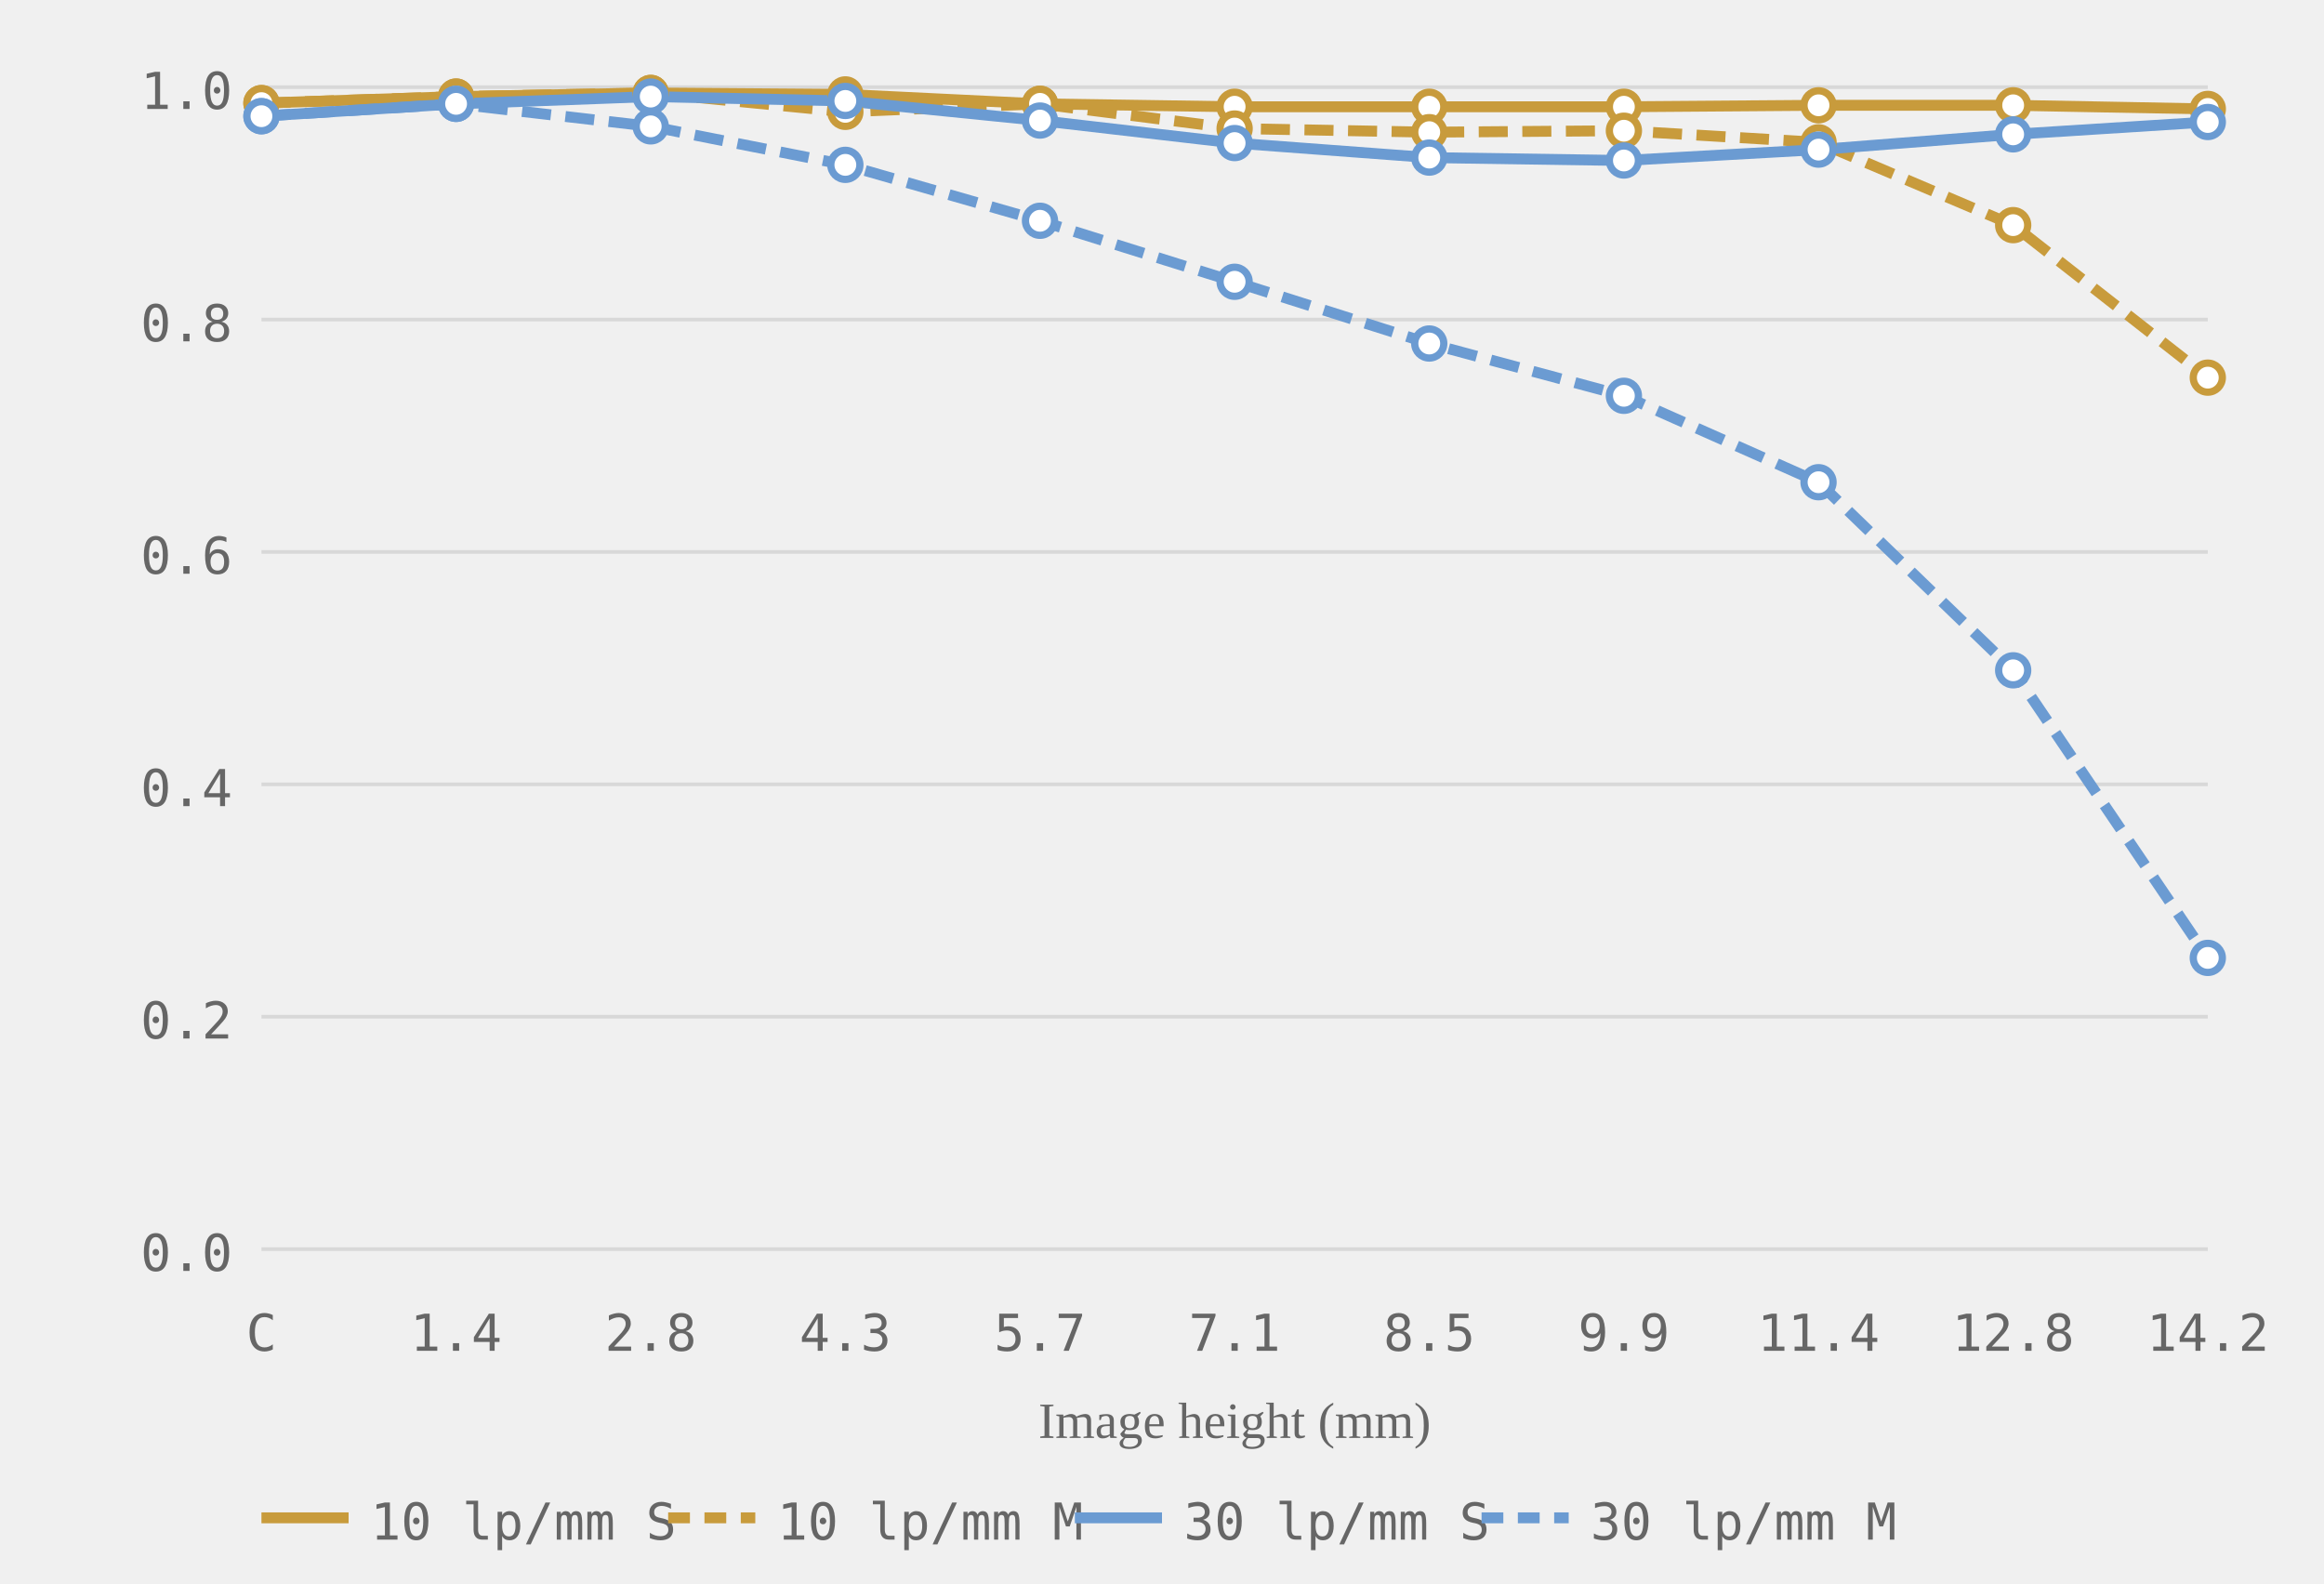
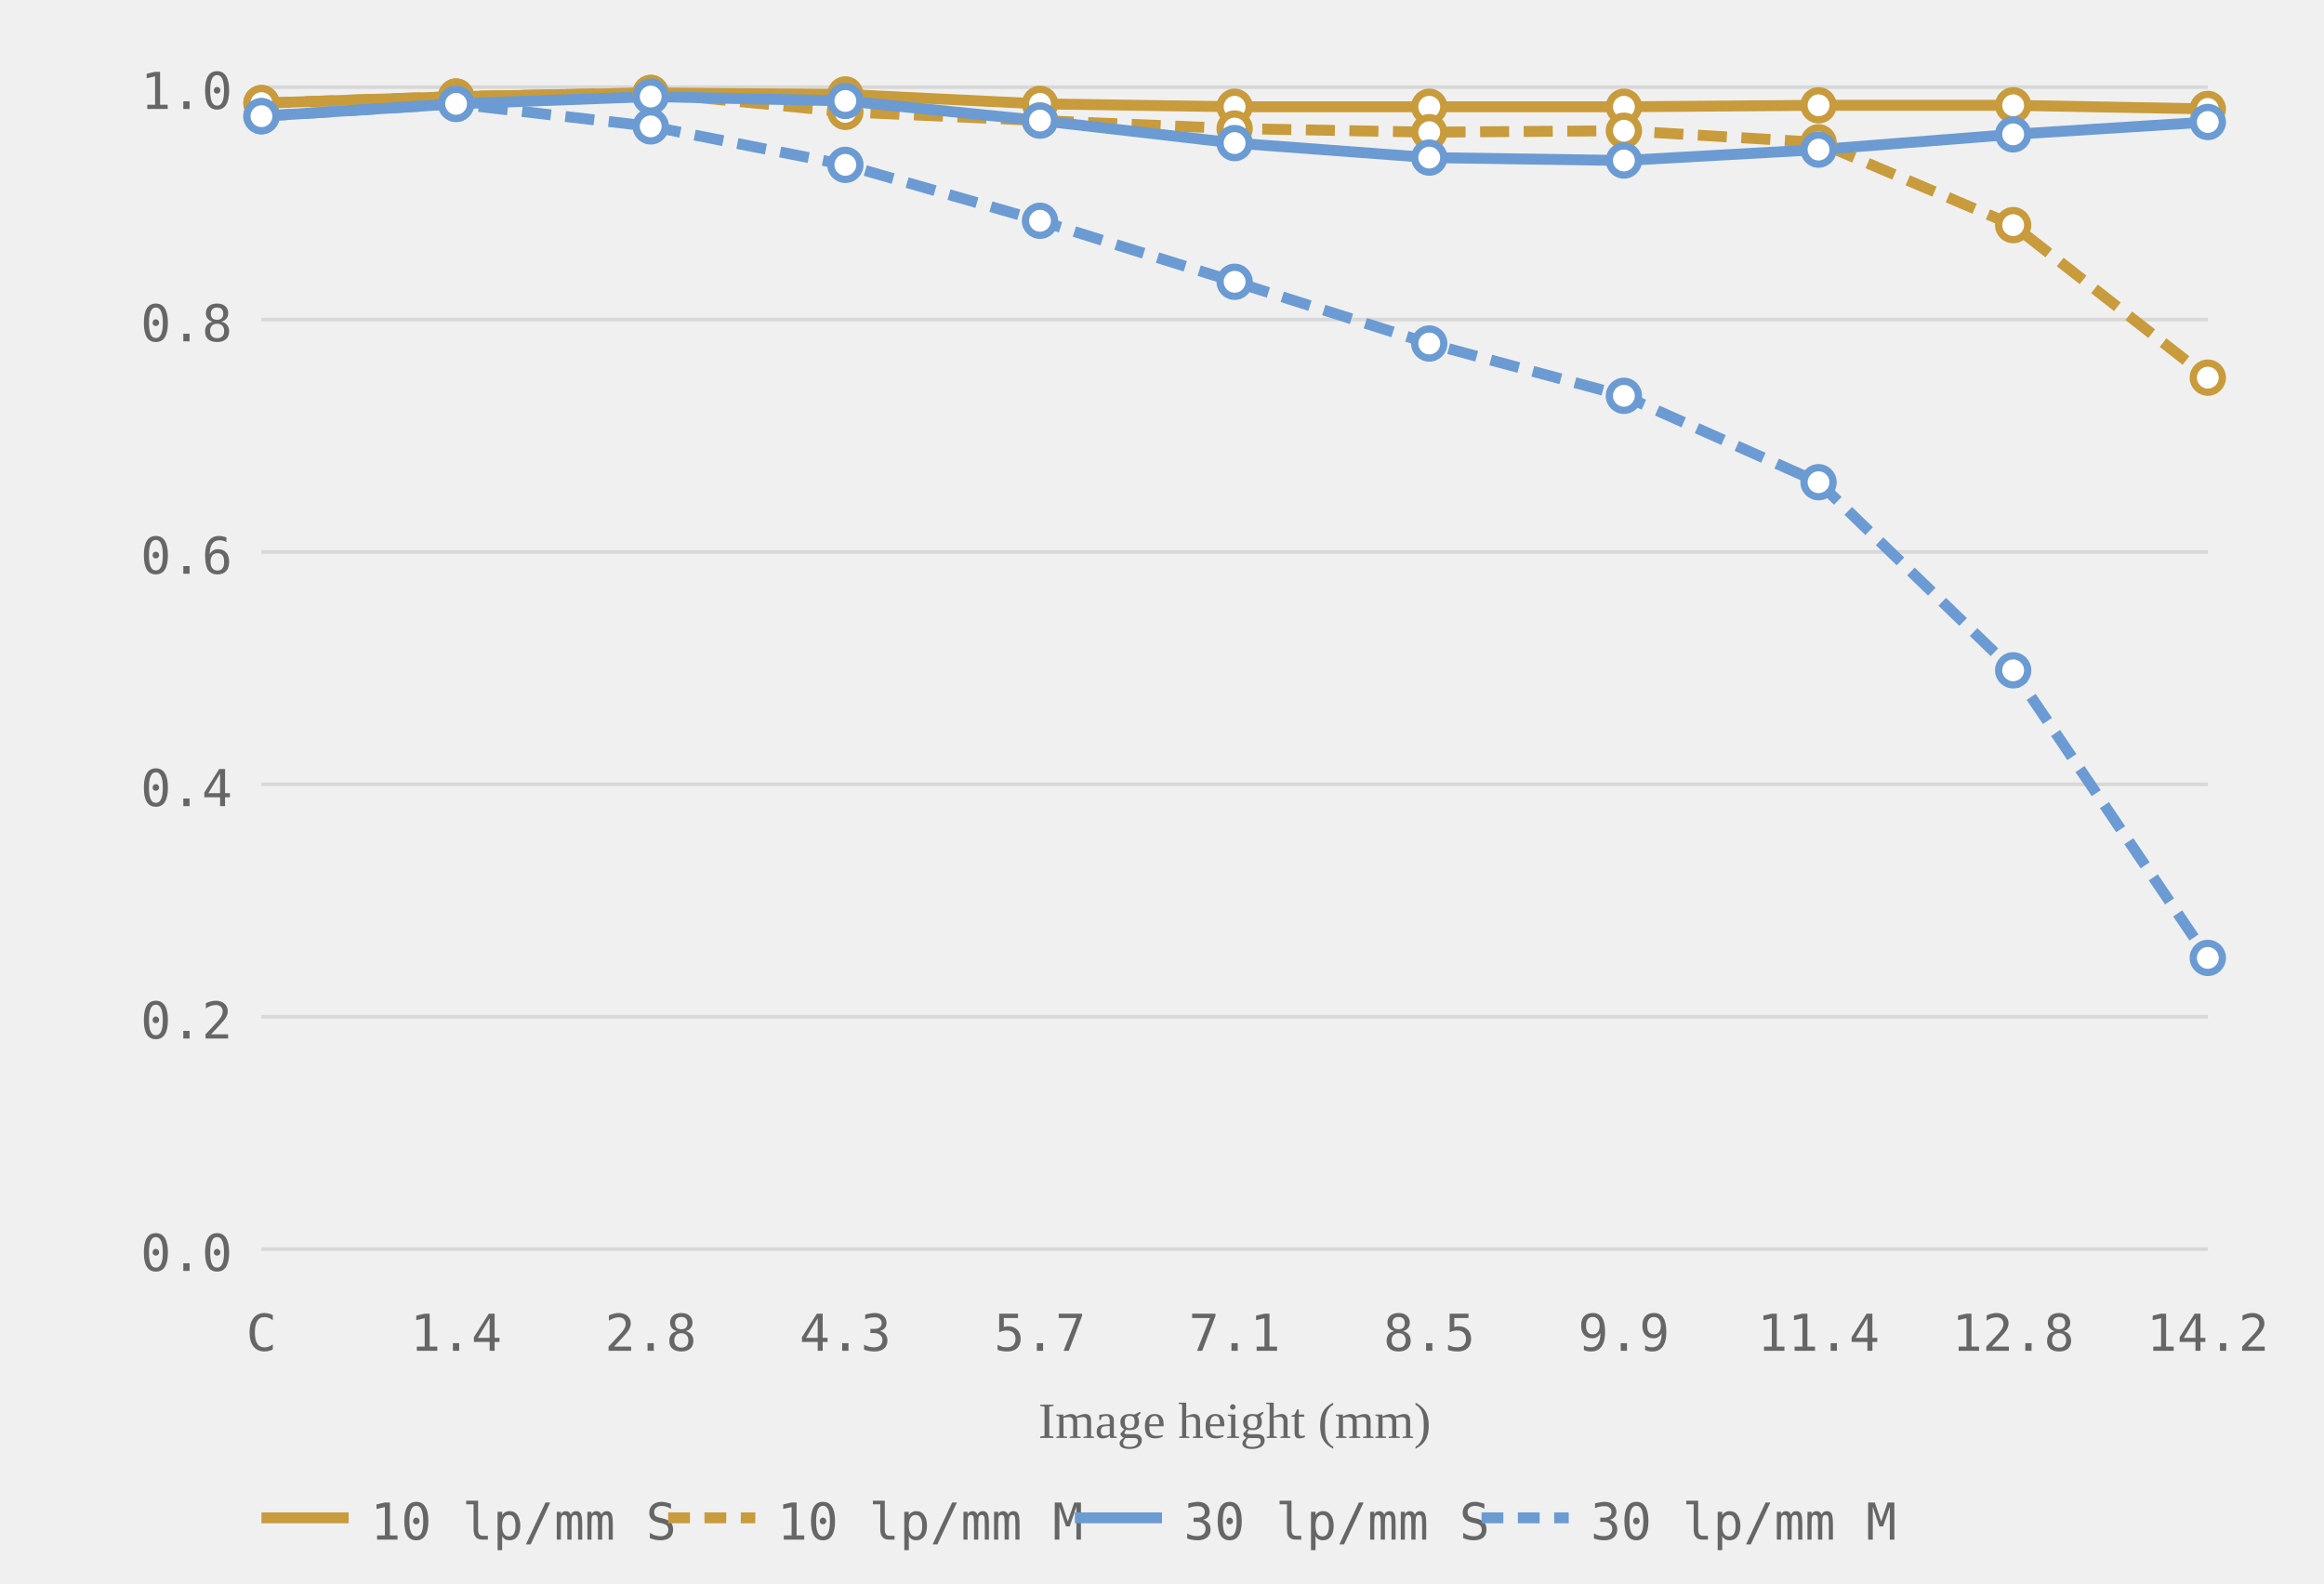
<svg xmlns="http://www.w3.org/2000/svg" viewBox="0 0 320 218" role="img" aria-label="MTF chart, generated from readings">
  <style>.grid-line { stroke: #d8d8d8; stroke-width: 0.5; }.axis-label { font-size: 7px; fill: #666666; font-family: ui-monospace, monospace; }.axis-y { text-anchor: end; }.axis-x { text-anchor: middle; }.axis-title { font-size: 7px; fill: #666666; text-anchor: middle; }.curve { fill: none; stroke-width: 1.5; }.curve-m { stroke-dasharray: 4 2; }.dot { fill: white; stroke-width: 1; }.legend-text { font-size: 7px; fill: #666666; font-family: ui-monospace, monospace; }</style>
  <line class="grid-line" x1="36" y1="172.0" x2="304" y2="172.0" />
  <line class="grid-line" x1="36" y1="140.0" x2="304" y2="140.0" />
  <line class="grid-line" x1="36" y1="108.0" x2="304" y2="108.0" />
  <line class="grid-line" x1="36" y1="76.0" x2="304" y2="76.0" />
  <line class="grid-line" x1="36" y1="44.0" x2="304" y2="44.0" />
  <line class="grid-line" x1="36" y1="12.0" x2="304" y2="12.0" />
  <text class="axis-label axis-y" x="32" y="175.0">0.0</text>
  <text class="axis-label axis-y" x="32" y="143.0">0.2</text>
  <text class="axis-label axis-y" x="32" y="111.0">0.4</text>
  <text class="axis-label axis-y" x="32" y="79.0">0.6</text>
  <text class="axis-label axis-y" x="32" y="47.0">0.8</text>
  <text class="axis-label axis-y" x="32" y="15.0">1.0</text>
  <text class="axis-label axis-x" x="36.0" y="186">C</text>
  <text class="axis-label axis-x" x="62.8" y="186">1.4</text>
  <text class="axis-label axis-x" x="89.6" y="186">2.8</text>
  <text class="axis-label axis-x" x="116.4" y="186">4.3</text>
  <text class="axis-label axis-x" x="143.2" y="186">5.7</text>
  <text class="axis-label axis-x" x="170.0" y="186">7.1</text>
  <text class="axis-label axis-x" x="196.8" y="186">8.5</text>
  <text class="axis-label axis-x" x="223.6" y="186">9.9</text>
  <text class="axis-label axis-x" x="250.4" y="186">11.4</text>
  <text class="axis-label axis-x" x="277.2" y="186">12.8</text>
  <text class="axis-label axis-x" x="304.0" y="186">14.2</text>
  <text class="axis-title" x="170.0" y="198">Image height (mm)</text>
  <polyline class="curve curve-10" style="stroke:#c89b3c" points="36.0,14.2 62.8,13.3 89.6,12.8 116.4,13.0 143.2,14.3 170.0,14.7 196.8,14.7 223.6,14.7 250.4,14.5 277.2,14.5 304.0,15.0" />
-   <polyline class="curve curve-10 curve-m" style="stroke:#c89b3c" points="36.0,14.2 62.8,13.3 89.6,12.8 116.4,15.4 143.2,14.3 170.0,17.7 196.8,18.2 223.6,18.0 250.4,19.6 277.2,31.0 304.0,52.0" stroke-dasharray="4 2" />
+   <polyline class="curve curve-10 curve-m" style="stroke:#c89b3c" points="36.0,14.2 62.8,13.3 89.6,12.8 116.4,15.4 143.2,16.6 170.0,17.7 196.8,18.2 223.6,18.0 250.4,19.6 277.2,31.0 304.0,52.0" stroke-dasharray="4 2" />
  <polyline class="curve curve-30" style="stroke:#6b9bd2" points="36.0,16.0 62.8,14.3 89.6,13.3 116.4,13.9 143.2,16.6 170.0,19.7 196.8,21.7 223.6,22.1 250.4,20.6 277.2,18.5 304.0,16.8" />
  <polyline class="curve curve-30 curve-m" style="stroke:#6b9bd2" points="36.0,16.0 62.8,14.3 89.6,17.4 116.4,22.7 143.2,30.4 170.0,38.8 196.8,47.3 223.6,54.5 250.4,66.4 277.2,92.3 304.0,131.9" stroke-dasharray="4 2" />
  <circle class="dot dot-10" style="stroke:#c89b3c" cx="36.0" cy="14.2" r="2" />
  <circle class="dot dot-10" style="stroke:#c89b3c" cx="62.8" cy="13.3" r="2" />
  <circle class="dot dot-10" style="stroke:#c89b3c" cx="89.6" cy="12.8" r="2" />
  <circle class="dot dot-10" style="stroke:#c89b3c" cx="116.4" cy="13.0" r="2" />
  <circle class="dot dot-10" style="stroke:#c89b3c" cx="143.2" cy="14.3" r="2" />
  <circle class="dot dot-10" style="stroke:#c89b3c" cx="170.0" cy="14.7" r="2" />
  <circle class="dot dot-10" style="stroke:#c89b3c" cx="196.8" cy="14.7" r="2" />
  <circle class="dot dot-10" style="stroke:#c89b3c" cx="223.6" cy="14.7" r="2" />
  <circle class="dot dot-10" style="stroke:#c89b3c" cx="250.4" cy="14.5" r="2" />
  <circle class="dot dot-10" style="stroke:#c89b3c" cx="277.2" cy="14.5" r="2" />
  <circle class="dot dot-10" style="stroke:#c89b3c" cx="304.0" cy="15.0" r="2" />
  <circle class="dot dot-10" style="stroke:#c89b3c" cx="36.0" cy="14.2" r="2" />
  <circle class="dot dot-10" style="stroke:#c89b3c" cx="62.8" cy="13.3" r="2" />
  <circle class="dot dot-10" style="stroke:#c89b3c" cx="89.6" cy="12.8" r="2" />
  <circle class="dot dot-10" style="stroke:#c89b3c" cx="116.4" cy="15.4" r="2" />
-   <circle class="dot dot-10" style="stroke:#c89b3c" cx="143.2" cy="14.3" r="2" />
+   <circle class="dot dot-10" style="stroke:#c89b3c" cx="143.2" cy="16.6" r="2" />
  <circle class="dot dot-10" style="stroke:#c89b3c" cx="170.0" cy="17.7" r="2" />
  <circle class="dot dot-10" style="stroke:#c89b3c" cx="196.8" cy="18.2" r="2" />
  <circle class="dot dot-10" style="stroke:#c89b3c" cx="223.6" cy="18.0" r="2" />
  <circle class="dot dot-10" style="stroke:#c89b3c" cx="250.4" cy="19.6" r="2" />
  <circle class="dot dot-10" style="stroke:#c89b3c" cx="277.2" cy="31.0" r="2" />
  <circle class="dot dot-10" style="stroke:#c89b3c" cx="304.0" cy="52.0" r="2" />
  <circle class="dot dot-30" style="stroke:#6b9bd2" cx="36.0" cy="16.0" r="2" />
  <circle class="dot dot-30" style="stroke:#6b9bd2" cx="62.8" cy="14.3" r="2" />
  <circle class="dot dot-30" style="stroke:#6b9bd2" cx="89.6" cy="13.3" r="2" />
  <circle class="dot dot-30" style="stroke:#6b9bd2" cx="116.4" cy="13.9" r="2" />
  <circle class="dot dot-30" style="stroke:#6b9bd2" cx="143.2" cy="16.6" r="2" />
  <circle class="dot dot-30" style="stroke:#6b9bd2" cx="170.0" cy="19.7" r="2" />
  <circle class="dot dot-30" style="stroke:#6b9bd2" cx="196.8" cy="21.7" r="2" />
  <circle class="dot dot-30" style="stroke:#6b9bd2" cx="223.6" cy="22.1" r="2" />
  <circle class="dot dot-30" style="stroke:#6b9bd2" cx="250.4" cy="20.6" r="2" />
  <circle class="dot dot-30" style="stroke:#6b9bd2" cx="277.2" cy="18.5" r="2" />
  <circle class="dot dot-30" style="stroke:#6b9bd2" cx="304.0" cy="16.8" r="2" />
  <circle class="dot dot-30" style="stroke:#6b9bd2" cx="36.0" cy="16.0" r="2" />
  <circle class="dot dot-30" style="stroke:#6b9bd2" cx="62.8" cy="14.3" r="2" />
  <circle class="dot dot-30" style="stroke:#6b9bd2" cx="89.6" cy="17.4" r="2" />
  <circle class="dot dot-30" style="stroke:#6b9bd2" cx="116.4" cy="22.7" r="2" />
  <circle class="dot dot-30" style="stroke:#6b9bd2" cx="143.2" cy="30.4" r="2" />
  <circle class="dot dot-30" style="stroke:#6b9bd2" cx="170.0" cy="38.8" r="2" />
  <circle class="dot dot-30" style="stroke:#6b9bd2" cx="196.8" cy="47.3" r="2" />
  <circle class="dot dot-30" style="stroke:#6b9bd2" cx="223.6" cy="54.5" r="2" />
  <circle class="dot dot-30" style="stroke:#6b9bd2" cx="250.4" cy="66.4" r="2" />
  <circle class="dot dot-30" style="stroke:#6b9bd2" cx="277.2" cy="92.3" r="2" />
  <circle class="dot dot-30" style="stroke:#6b9bd2" cx="304.0" cy="131.9" r="2" />
  <line x1="36" y1="209" x2="48" y2="209" stroke="#c89b3c" stroke-width="1.5" />
  <text class="legend-text" x="51" y="212">10 lp/mm S</text>
  <line x1="92" y1="209" x2="104" y2="209" stroke="#c89b3c" stroke-width="1.5" stroke-dasharray="3 2" />
  <text class="legend-text" x="107" y="212">10 lp/mm M</text>
  <line x1="148" y1="209" x2="160" y2="209" stroke="#6b9bd2" stroke-width="1.5" />
  <text class="legend-text" x="163" y="212">30 lp/mm S</text>
  <line x1="204" y1="209" x2="216" y2="209" stroke="#6b9bd2" stroke-width="1.5" stroke-dasharray="3 2" />
  <text class="legend-text" x="219" y="212">30 lp/mm M</text>
</svg>
